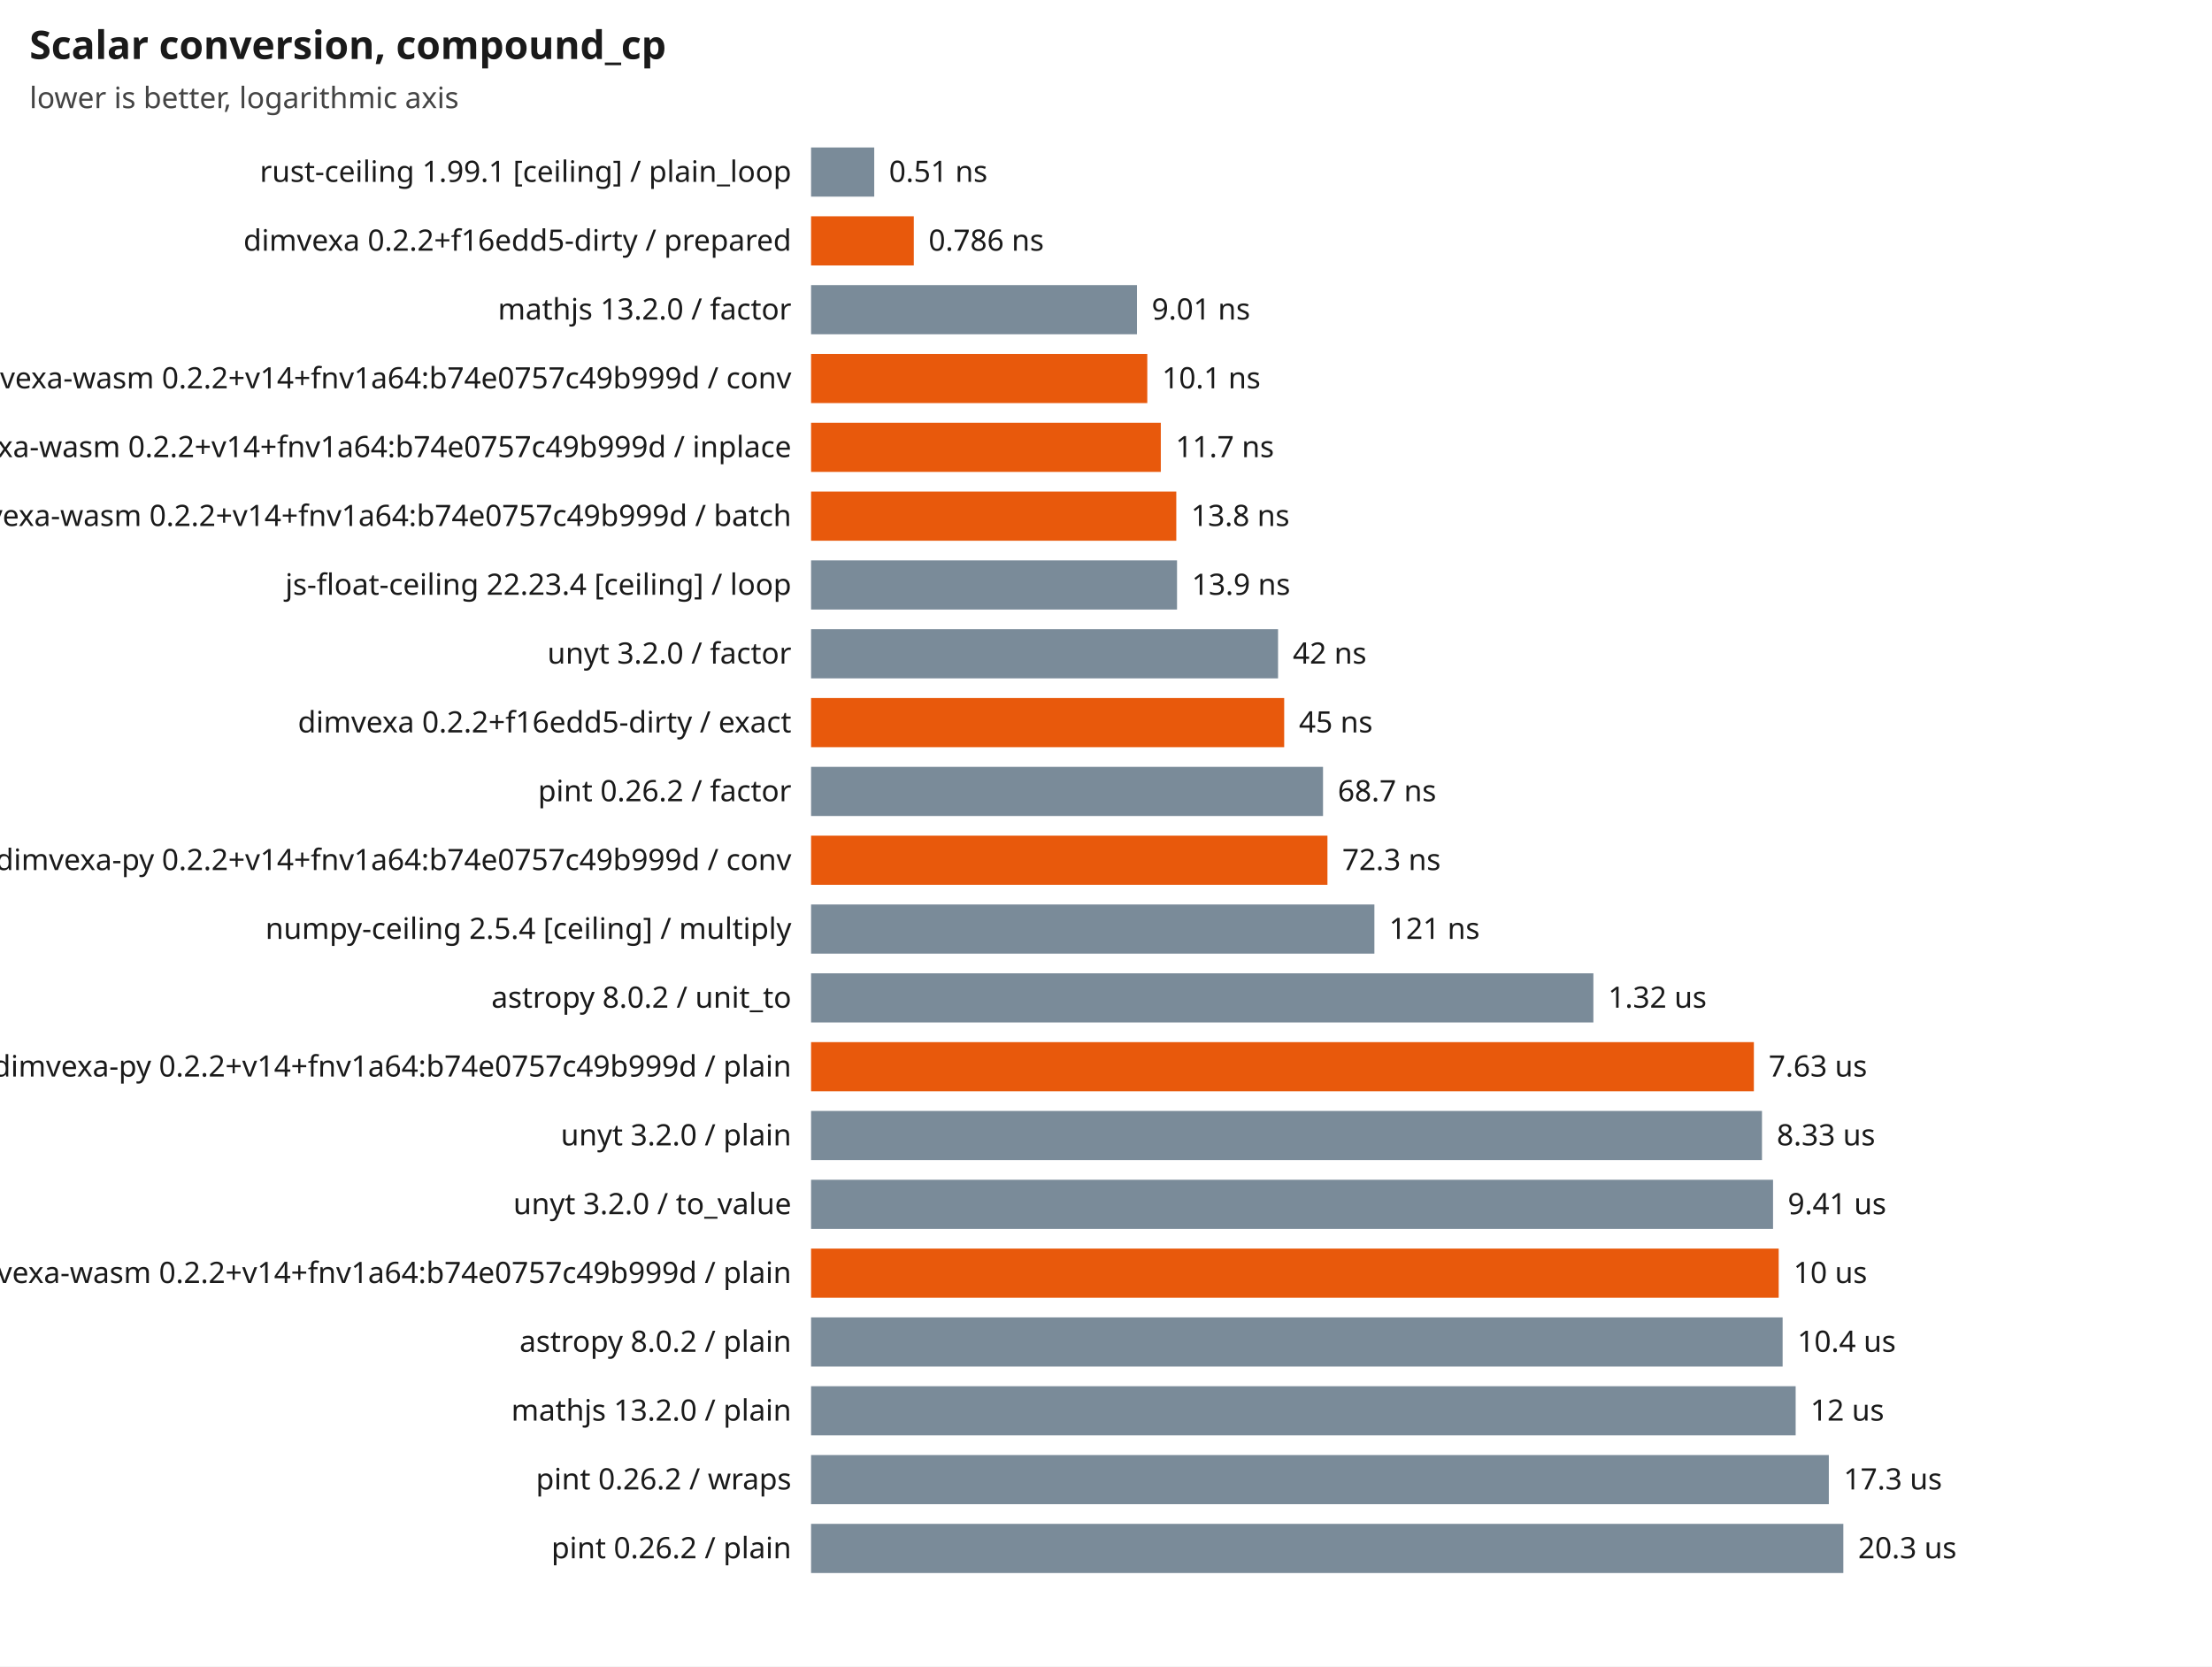
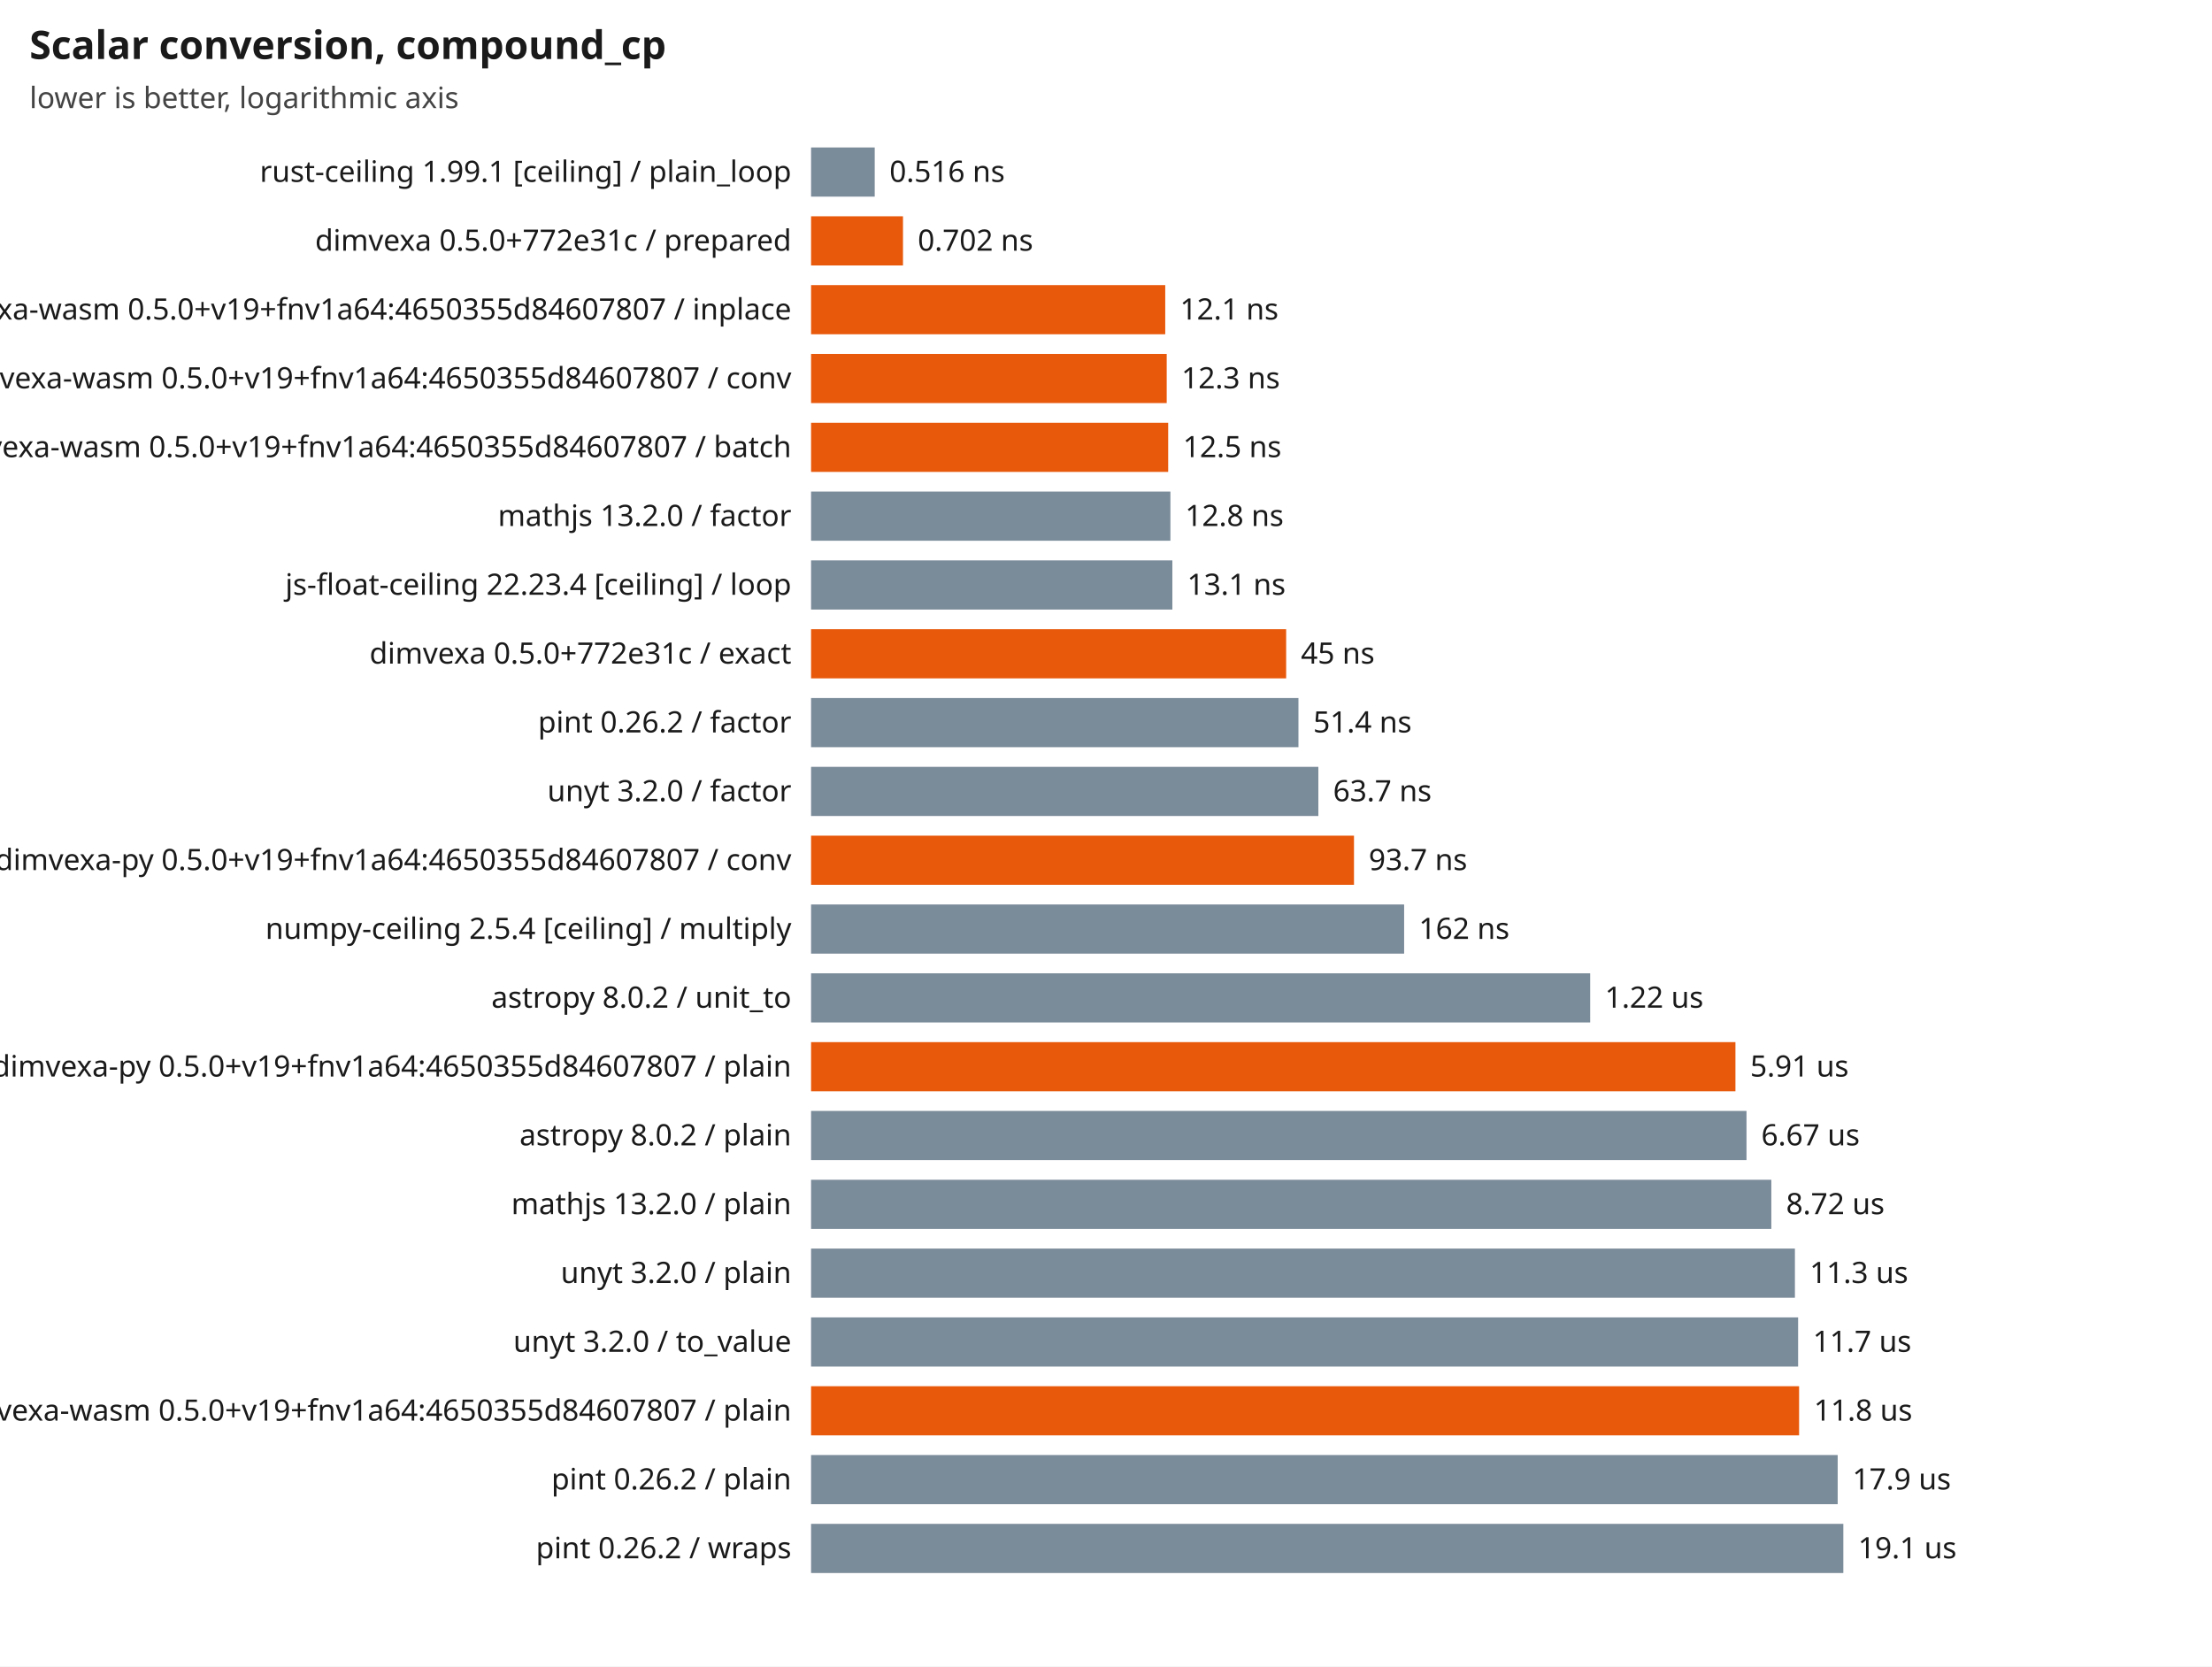
<svg xmlns="http://www.w3.org/2000/svg" width="900" height="678" viewBox="0 0 900 678" role="img" aria-label="Scalar conversion, compound_cp">
  <rect width="900" height="678" fill="#ffffff" />
  <text x="12" y="24" font-family="sans-serif" font-size="16" font-weight="bold" fill="#1a1a1a">Scalar conversion, compound_cp</text>
  <text x="12" y="44" font-family="sans-serif" font-size="12" fill="#444444">lower is better, logarithmic axis</text>
  <text x="322" y="74" text-anchor="end" font-family="sans-serif" font-size="12" fill="#1a1a1a">rust-ceiling 1.99.1 [ceiling] / plain_loop</text>
-   <rect x="330" y="60" width="25.7" height="20" fill="#7a8b99" />
-   <text x="361.7" y="74" font-family="sans-serif" font-size="12" fill="#1a1a1a">0.51 ns</text>
-   <text x="322" y="102" text-anchor="end" font-family="sans-serif" font-size="12" fill="#1a1a1a">dimvexa 0.2.2+f16edd5-dirty / prepared</text>
-   <rect x="330" y="88" width="41.8" height="20" fill="#e8590c" />
-   <text x="377.8" y="102" font-family="sans-serif" font-size="12" fill="#1a1a1a">0.786 ns</text>
-   <text x="322" y="130" text-anchor="end" font-family="sans-serif" font-size="12" fill="#1a1a1a">mathjs 13.2.0 / factor</text>
-   <rect x="330" y="116" width="132.6" height="20" fill="#7a8b99" />
-   <text x="468.6" y="130" font-family="sans-serif" font-size="12" fill="#1a1a1a">9.01 ns</text>
-   <text x="322" y="158" text-anchor="end" font-family="sans-serif" font-size="12" fill="#1a1a1a">dimvexa-wasm 0.2.2+v14+fnv1a64:b74e0757c49b999d / conv</text>
-   <rect x="330" y="144" width="136.8" height="20" fill="#e8590c" />
-   <text x="472.8" y="158" font-family="sans-serif" font-size="12" fill="#1a1a1a">10.1 ns</text>
-   <text x="322" y="186" text-anchor="end" font-family="sans-serif" font-size="12" fill="#1a1a1a">dimvexa-wasm 0.2.2+v14+fnv1a64:b74e0757c49b999d / inplace</text>
-   <rect x="330" y="172" width="142.3" height="20" fill="#e8590c" />
-   <text x="478.3" y="186" font-family="sans-serif" font-size="12" fill="#1a1a1a">11.7 ns</text>
-   <text x="322" y="214" text-anchor="end" font-family="sans-serif" font-size="12" fill="#1a1a1a">dimvexa-wasm 0.2.2+v14+fnv1a64:b74e0757c49b999d / batch</text>
-   <rect x="330" y="200" width="148.6" height="20" fill="#e8590c" />
-   <text x="484.6" y="214" font-family="sans-serif" font-size="12" fill="#1a1a1a">13.8 ns</text>
+   <rect x="330" y="60" width="25.9" height="20" fill="#7a8b99" />
+   <text x="361.9" y="74" font-family="sans-serif" font-size="12" fill="#1a1a1a">0.516 ns</text>
+   <text x="322" y="102" text-anchor="end" font-family="sans-serif" font-size="12" fill="#1a1a1a">dimvexa 0.5.0+772e31c / prepared</text>
+   <rect x="330" y="88" width="37.4" height="20" fill="#e8590c" />
+   <text x="373.4" y="102" font-family="sans-serif" font-size="12" fill="#1a1a1a">0.702 ns</text>
+   <text x="322" y="130" text-anchor="end" font-family="sans-serif" font-size="12" fill="#1a1a1a">dimvexa-wasm 0.5.0+v19+fnv1a64:4650355d84607807 / inplace</text>
+   <rect x="330" y="116" width="144.1" height="20" fill="#e8590c" />
+   <text x="480.1" y="130" font-family="sans-serif" font-size="12" fill="#1a1a1a">12.1 ns</text>
+   <text x="322" y="158" text-anchor="end" font-family="sans-serif" font-size="12" fill="#1a1a1a">dimvexa-wasm 0.5.0+v19+fnv1a64:4650355d84607807 / conv</text>
+   <rect x="330" y="144" width="144.7" height="20" fill="#e8590c" />
+   <text x="480.7" y="158" font-family="sans-serif" font-size="12" fill="#1a1a1a">12.3 ns</text>
+   <text x="322" y="186" text-anchor="end" font-family="sans-serif" font-size="12" fill="#1a1a1a">dimvexa-wasm 0.5.0+v19+fnv1a64:4650355d84607807 / batch</text>
+   <rect x="330" y="172" width="145.3" height="20" fill="#e8590c" />
+   <text x="481.3" y="186" font-family="sans-serif" font-size="12" fill="#1a1a1a">12.5 ns</text>
+   <text x="322" y="214" text-anchor="end" font-family="sans-serif" font-size="12" fill="#1a1a1a">mathjs 13.2.0 / factor</text>
+   <rect x="330" y="200" width="146.2" height="20" fill="#7a8b99" />
+   <text x="482.2" y="214" font-family="sans-serif" font-size="12" fill="#1a1a1a">12.8 ns</text>
  <text x="322" y="242" text-anchor="end" font-family="sans-serif" font-size="12" fill="#1a1a1a">js-float-ceiling 22.23.4 [ceiling] / loop</text>
-   <rect x="330" y="228" width="148.9" height="20" fill="#7a8b99" />
-   <text x="484.9" y="242" font-family="sans-serif" font-size="12" fill="#1a1a1a">13.9 ns</text>
-   <text x="322" y="270" text-anchor="end" font-family="sans-serif" font-size="12" fill="#1a1a1a">unyt 3.2.0 / factor</text>
-   <rect x="330" y="256" width="190.0" height="20" fill="#7a8b99" />
-   <text x="526.0" y="270" font-family="sans-serif" font-size="12" fill="#1a1a1a">42 ns</text>
-   <text x="322" y="298" text-anchor="end" font-family="sans-serif" font-size="12" fill="#1a1a1a">dimvexa 0.2.2+f16edd5-dirty / exact</text>
-   <rect x="330" y="284" width="192.5" height="20" fill="#e8590c" />
-   <text x="528.5" y="298" font-family="sans-serif" font-size="12" fill="#1a1a1a">45 ns</text>
-   <text x="322" y="326" text-anchor="end" font-family="sans-serif" font-size="12" fill="#1a1a1a">pint 0.26.2 / factor</text>
-   <rect x="330" y="312" width="208.3" height="20" fill="#7a8b99" />
-   <text x="544.3" y="326" font-family="sans-serif" font-size="12" fill="#1a1a1a">68.7 ns</text>
-   <text x="322" y="354" text-anchor="end" font-family="sans-serif" font-size="12" fill="#1a1a1a">dimvexa-py 0.2.2+v14+fnv1a64:b74e0757c49b999d / conv</text>
-   <rect x="330" y="340" width="210.1" height="20" fill="#e8590c" />
-   <text x="546.1" y="354" font-family="sans-serif" font-size="12" fill="#1a1a1a">72.3 ns</text>
+   <rect x="330" y="228" width="147.0" height="20" fill="#7a8b99" />
+   <text x="483.0" y="242" font-family="sans-serif" font-size="12" fill="#1a1a1a">13.1 ns</text>
+   <text x="322" y="270" text-anchor="end" font-family="sans-serif" font-size="12" fill="#1a1a1a">dimvexa 0.5.0+772e31c / exact</text>
+   <rect x="330" y="256" width="193.3" height="20" fill="#e8590c" />
+   <text x="529.3" y="270" font-family="sans-serif" font-size="12" fill="#1a1a1a">45 ns</text>
+   <text x="322" y="298" text-anchor="end" font-family="sans-serif" font-size="12" fill="#1a1a1a">pint 0.26.2 / factor</text>
+   <rect x="330" y="284" width="198.3" height="20" fill="#7a8b99" />
+   <text x="534.3" y="298" font-family="sans-serif" font-size="12" fill="#1a1a1a">51.4 ns</text>
+   <text x="322" y="326" text-anchor="end" font-family="sans-serif" font-size="12" fill="#1a1a1a">unyt 3.2.0 / factor</text>
+   <rect x="330" y="312" width="206.4" height="20" fill="#7a8b99" />
+   <text x="542.4" y="326" font-family="sans-serif" font-size="12" fill="#1a1a1a">63.7 ns</text>
+   <text x="322" y="354" text-anchor="end" font-family="sans-serif" font-size="12" fill="#1a1a1a">dimvexa-py 0.5.0+v19+fnv1a64:4650355d84607807 / conv</text>
+   <rect x="330" y="340" width="220.9" height="20" fill="#e8590c" />
+   <text x="556.9" y="354" font-family="sans-serif" font-size="12" fill="#1a1a1a">93.7 ns</text>
  <text x="322" y="382" text-anchor="end" font-family="sans-serif" font-size="12" fill="#1a1a1a">numpy-ceiling 2.5.4 [ceiling] / multiply</text>
-   <rect x="330" y="368" width="229.2" height="20" fill="#7a8b99" />
-   <text x="565.2" y="382" font-family="sans-serif" font-size="12" fill="#1a1a1a">121 ns</text>
+   <rect x="330" y="368" width="241.3" height="20" fill="#7a8b99" />
+   <text x="577.3" y="382" font-family="sans-serif" font-size="12" fill="#1a1a1a">162 ns</text>
  <text x="322" y="410" text-anchor="end" font-family="sans-serif" font-size="12" fill="#1a1a1a">astropy 8.0.2 / unit_to</text>
-   <rect x="330" y="396" width="318.3" height="20" fill="#7a8b99" />
-   <text x="654.3" y="410" font-family="sans-serif" font-size="12" fill="#1a1a1a">1.32 us</text>
-   <text x="322" y="438" text-anchor="end" font-family="sans-serif" font-size="12" fill="#1a1a1a">dimvexa-py 0.2.2+v14+fnv1a64:b74e0757c49b999d / plain</text>
-   <rect x="330" y="424" width="383.6" height="20" fill="#e8590c" />
-   <text x="719.6" y="438" font-family="sans-serif" font-size="12" fill="#1a1a1a">7.63 us</text>
-   <text x="322" y="466" text-anchor="end" font-family="sans-serif" font-size="12" fill="#1a1a1a">unyt 3.2.0 / plain</text>
-   <rect x="330" y="452" width="386.9" height="20" fill="#7a8b99" />
-   <text x="722.9" y="466" font-family="sans-serif" font-size="12" fill="#1a1a1a">8.33 us</text>
-   <text x="322" y="494" text-anchor="end" font-family="sans-serif" font-size="12" fill="#1a1a1a">unyt 3.2.0 / to_value</text>
-   <rect x="330" y="480" width="391.4" height="20" fill="#7a8b99" />
-   <text x="727.4" y="494" font-family="sans-serif" font-size="12" fill="#1a1a1a">9.41 us</text>
-   <text x="322" y="522" text-anchor="end" font-family="sans-serif" font-size="12" fill="#1a1a1a">dimvexa-wasm 0.2.2+v14+fnv1a64:b74e0757c49b999d / plain</text>
-   <rect x="330" y="508" width="393.7" height="20" fill="#e8590c" />
-   <text x="729.7" y="522" font-family="sans-serif" font-size="12" fill="#1a1a1a">10 us</text>
-   <text x="322" y="550" text-anchor="end" font-family="sans-serif" font-size="12" fill="#1a1a1a">astropy 8.0.2 / plain</text>
-   <rect x="330" y="536" width="395.3" height="20" fill="#7a8b99" />
-   <text x="731.3" y="550" font-family="sans-serif" font-size="12" fill="#1a1a1a">10.4 us</text>
-   <text x="322" y="578" text-anchor="end" font-family="sans-serif" font-size="12" fill="#1a1a1a">mathjs 13.2.0 / plain</text>
-   <rect x="330" y="564" width="400.6" height="20" fill="#7a8b99" />
-   <text x="736.6" y="578" font-family="sans-serif" font-size="12" fill="#1a1a1a">12 us</text>
-   <text x="322" y="606" text-anchor="end" font-family="sans-serif" font-size="12" fill="#1a1a1a">pint 0.26.2 / wraps</text>
-   <rect x="330" y="592" width="414.1" height="20" fill="#7a8b99" />
-   <text x="750.1" y="606" font-family="sans-serif" font-size="12" fill="#1a1a1a">17.3 us</text>
-   <text x="322" y="634" text-anchor="end" font-family="sans-serif" font-size="12" fill="#1a1a1a">pint 0.26.2 / plain</text>
+   <rect x="330" y="396" width="317.0" height="20" fill="#7a8b99" />
+   <text x="653.0" y="410" font-family="sans-serif" font-size="12" fill="#1a1a1a">1.22 us</text>
+   <text x="322" y="438" text-anchor="end" font-family="sans-serif" font-size="12" fill="#1a1a1a">dimvexa-py 0.5.0+v19+fnv1a64:4650355d84607807 / plain</text>
+   <rect x="330" y="424" width="376.1" height="20" fill="#e8590c" />
+   <text x="712.1" y="438" font-family="sans-serif" font-size="12" fill="#1a1a1a">5.91 us</text>
+   <text x="322" y="466" text-anchor="end" font-family="sans-serif" font-size="12" fill="#1a1a1a">astropy 8.0.2 / plain</text>
+   <rect x="330" y="452" width="380.6" height="20" fill="#7a8b99" />
+   <text x="716.6" y="466" font-family="sans-serif" font-size="12" fill="#1a1a1a">6.67 us</text>
+   <text x="322" y="494" text-anchor="end" font-family="sans-serif" font-size="12" fill="#1a1a1a">mathjs 13.2.0 / plain</text>
+   <rect x="330" y="480" width="390.7" height="20" fill="#7a8b99" />
+   <text x="726.7" y="494" font-family="sans-serif" font-size="12" fill="#1a1a1a">8.72 us</text>
+   <text x="322" y="522" text-anchor="end" font-family="sans-serif" font-size="12" fill="#1a1a1a">unyt 3.2.0 / plain</text>
+   <rect x="330" y="508" width="400.3" height="20" fill="#7a8b99" />
+   <text x="736.3" y="522" font-family="sans-serif" font-size="12" fill="#1a1a1a">11.3 us</text>
+   <text x="322" y="550" text-anchor="end" font-family="sans-serif" font-size="12" fill="#1a1a1a">unyt 3.2.0 / to_value</text>
+   <rect x="330" y="536" width="401.6" height="20" fill="#7a8b99" />
+   <text x="737.6" y="550" font-family="sans-serif" font-size="12" fill="#1a1a1a">11.7 us</text>
+   <text x="322" y="578" text-anchor="end" font-family="sans-serif" font-size="12" fill="#1a1a1a">dimvexa-wasm 0.5.0+v19+fnv1a64:4650355d84607807 / plain</text>
+   <rect x="330" y="564" width="402.0" height="20" fill="#e8590c" />
+   <text x="738.0" y="578" font-family="sans-serif" font-size="12" fill="#1a1a1a">11.8 us</text>
+   <text x="322" y="606" text-anchor="end" font-family="sans-serif" font-size="12" fill="#1a1a1a">pint 0.26.2 / plain</text>
+   <rect x="330" y="592" width="417.7" height="20" fill="#7a8b99" />
+   <text x="753.7" y="606" font-family="sans-serif" font-size="12" fill="#1a1a1a">17.9 us</text>
+   <text x="322" y="634" text-anchor="end" font-family="sans-serif" font-size="12" fill="#1a1a1a">pint 0.26.2 / wraps</text>
  <rect x="330" y="620" width="420.0" height="20" fill="#7a8b99" />
-   <text x="756.0" y="634" font-family="sans-serif" font-size="12" fill="#1a1a1a">20.3 us</text>
+   <text x="756.0" y="634" font-family="sans-serif" font-size="12" fill="#1a1a1a">19.1 us</text>
</svg>
